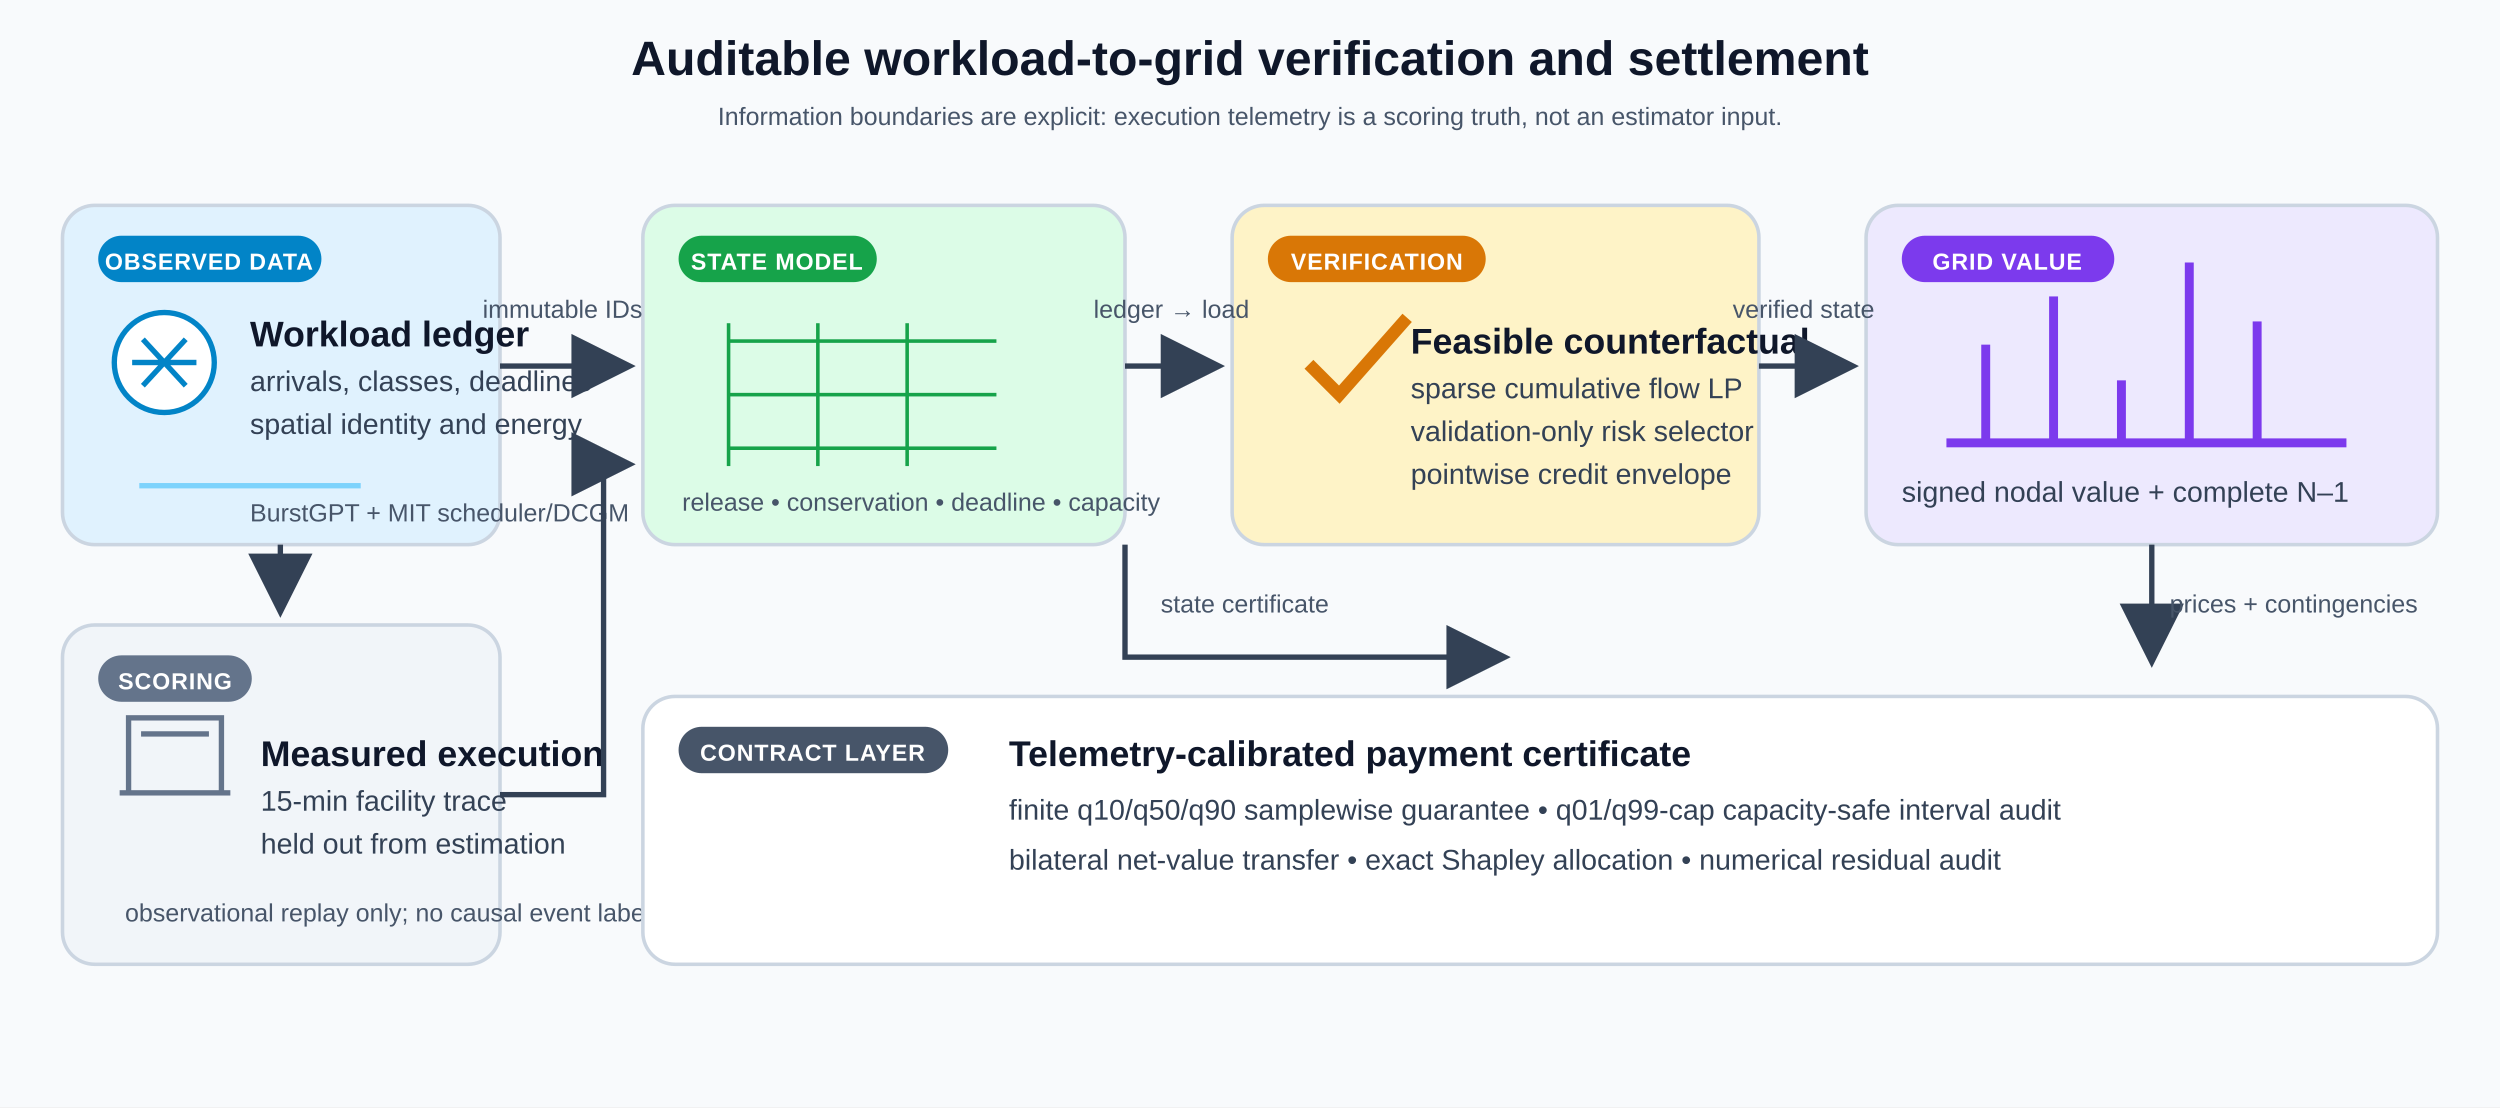
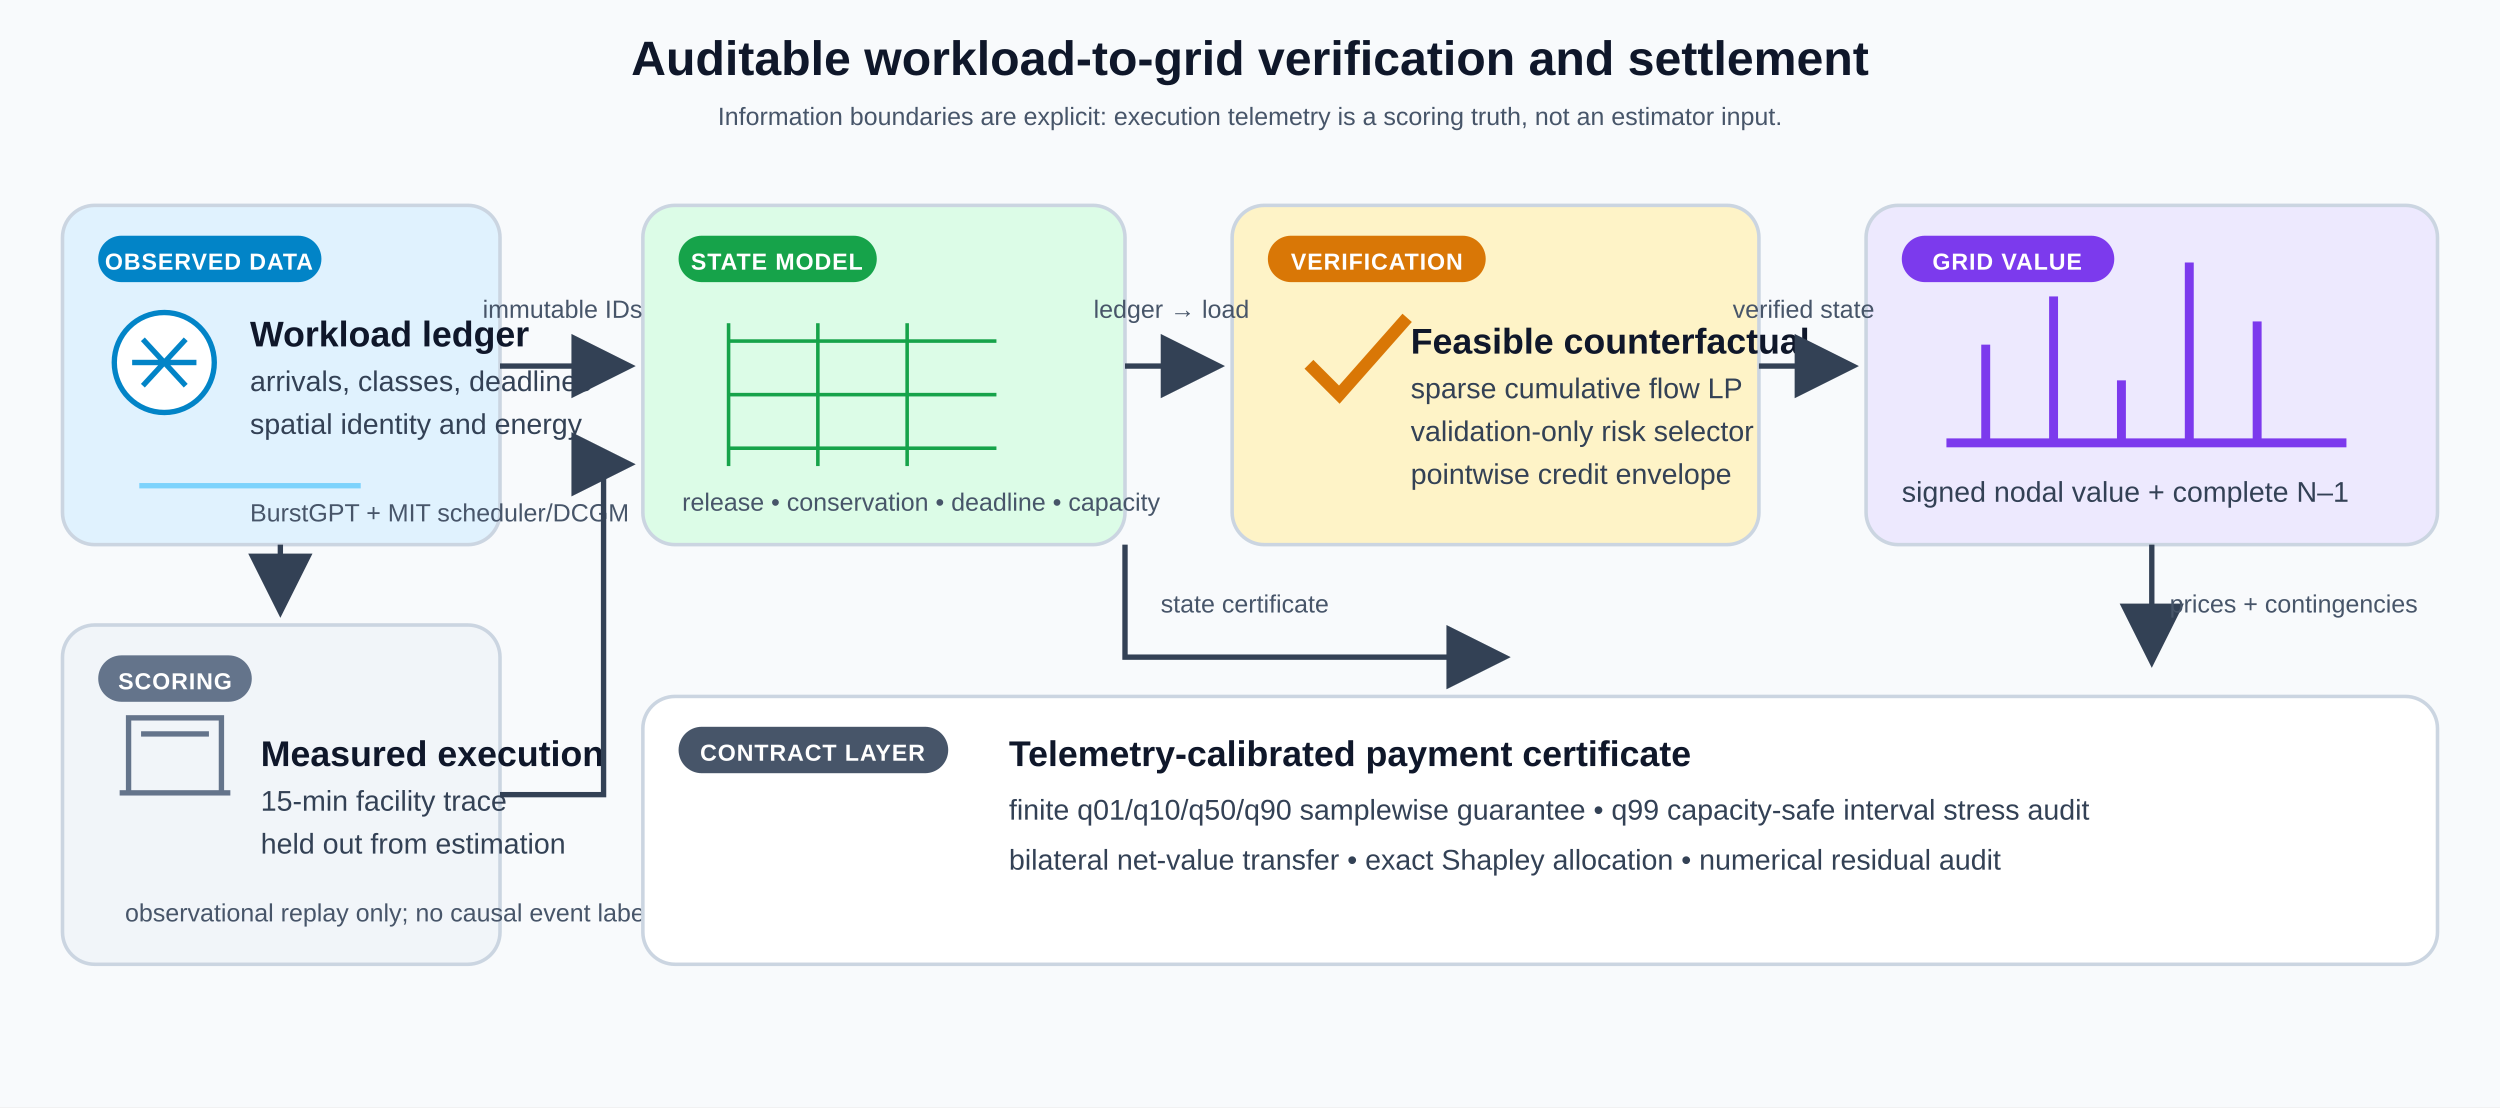
<svg xmlns="http://www.w3.org/2000/svg" width="1400" height="620" viewBox="0 0 1400 620">
  <defs>
    <marker id="arrow" markerWidth="12" markerHeight="12" refX="10" refY="6" orient="auto">
      <path d="M0,0 L12,6 L0,12 z" fill="#334155" />
    </marker>
    <style>
      .title{font:700 27px Arial,sans-serif;fill:#0f172a}.head{font:700 20px Arial,sans-serif;fill:#0f172a}
      .body{font:400 16px Arial,sans-serif;fill:#334155}.small{font:400 14px Arial,sans-serif;fill:#475569}
      .box{stroke:#cbd5e1;stroke-width:2;rx:18} .arrow{stroke:#334155;stroke-width:3;fill:none;marker-end:url(#arrow)}
      .tag{font:700 13px Arial,sans-serif;fill:#fff;letter-spacing:.5px}
    </style>
  </defs>
  <rect width="1400" height="620" fill="#f8fafc" />
  <text x="700" y="42" text-anchor="middle" class="title">Auditable workload-to-grid verification and settlement</text>
  <text x="700" y="70" text-anchor="middle" class="small">Information boundaries are explicit: execution telemetry is a scoring truth, not an estimator input.</text>
  <rect x="35" y="115" width="245" height="190" fill="#e0f2fe" class="box" />
  <rect x="55" y="132" width="125" height="26" rx="13" fill="#0284c7" />
  <text x="117" y="151" text-anchor="middle" class="tag">OBSERVED DATA</text>
  <circle cx="92" cy="203" r="28" fill="#fff" stroke="#0284c7" stroke-width="3" />
  <path d="M74 203h36M80 190l24 26M104 190l-24 26" stroke="#0284c7" stroke-width="3" fill="none" />
  <text x="140" y="194" class="head">Workload ledger</text>
  <text x="140" y="219" class="body">arrivals, classes, deadlines</text>
  <text x="140" y="243" class="body">spatial identity and energy</text>
  <path d="M78 272h124" stroke="#7dd3fc" stroke-width="3" />
  <text x="140" y="292" class="small">BurstGPT + MIT scheduler/DCGM</text>
  <rect x="35" y="350" width="245" height="190" fill="#f1f5f9" class="box" />
  <rect x="55" y="367" width="86" height="26" rx="13" fill="#64748b" />
  <text x="98" y="386" text-anchor="middle" class="tag">SCORING</text>
  <path d="M72 444v-42h52v42M67 444h62M79 411h38" fill="none" stroke="#64748b" stroke-width="3" />
  <text x="146" y="429" class="head">Measured execution</text>
  <text x="146" y="454" class="body">15-min facility trace</text>
  <text x="146" y="478" class="body">held out from estimation</text>
  <text x="70" y="516" class="small">observational replay only; no causal event label</text>
  <rect x="360" y="115" width="270" height="190" fill="#dcfce7" class="box" />
  <rect x="380" y="132" width="111" height="26" rx="13" fill="#16a34a" />
  <text x="435" y="151" text-anchor="middle" class="tag">STATE MODEL</text>
  <path d="M408 191h150M408 221h150M408 251h150M408 181v80M458 181v80M508 181v80" stroke="#16a34a" stroke-width="2" fill="none" />
  <text x="382" y="286" class="small">release • conservation • deadline • capacity</text>
  <rect x="690" y="115" width="295" height="190" fill="#fef3c7" class="box" />
  <rect x="710" y="132" width="122" height="26" rx="13" fill="#d97706" />
  <text x="771" y="151" text-anchor="middle" class="tag">VERIFICATION</text>
  <path d="M733 204l17 17 38-43" stroke="#d97706" stroke-width="7" fill="none" />
  <text x="790" y="198" class="head">Feasible counterfactual</text>
  <text x="790" y="223" class="body">sparse cumulative flow LP</text>
  <text x="790" y="247" class="body">validation-only risk selector</text>
  <text x="790" y="271" class="body">pointwise credit envelope</text>
  <rect x="1045" y="115" width="320" height="190" fill="#ede9fe" class="box" />
  <rect x="1065" y="132" width="119" height="26" rx="13" fill="#7c3aed" />
  <text x="1124" y="151" text-anchor="middle" class="tag">GRID VALUE</text>
  <path d="M1090 248h224M1112 248v-55M1150 248v-82M1188 248v-35M1226 248v-101M1264 248v-68" stroke="#7c3aed" stroke-width="5" />
  <text x="1065" y="281" class="body">signed nodal value + complete N–1</text>
  <path d="M280 205H350" class="arrow" />
  <path d="M630 205H680" class="arrow" />
  <path d="M985 205H1035" class="arrow" />
  <path d="M157 305V340" class="arrow" />
  <path d="M280 445H338V260H350" class="arrow" />
  <text x="315" y="178" text-anchor="middle" class="small">immutable IDs</text>
  <text x="656" y="178" text-anchor="middle" class="small">ledger → load</text>
  <text x="1010" y="178" text-anchor="middle" class="small">verified state</text>
  <rect x="360" y="390" width="1005" height="150" fill="#fff" stroke="#cbd5e1" stroke-width="2" rx="18" />
  <rect x="380" y="407" width="151" height="26" rx="13" fill="#475569" />
  <text x="455" y="426" text-anchor="middle" class="tag">CONTRACT LAYER</text>
  <text x="565" y="429" class="head">Telemetry-calibrated payment certificate</text>
-   <text x="565" y="459" class="body">finite q10/q50/q90 samplewise guarantee  •  q01/q99-cap capacity-safe interval audit</text>
+   <text x="565" y="459" class="body">finite q01/q10/q50/q90 samplewise guarantee  •  q99 capacity-safe interval stress audit</text>
  <text x="565" y="487" class="body">bilateral net-value transfer  •  exact Shapley allocation  •  numerical residual audit</text>
  <path d="M1205 305V368" class="arrow" />
  <path d="M630 305V368H840" class="arrow" />
  <text x="1215" y="343" class="small">prices + contingencies</text>
  <text x="650" y="343" class="small">state certificate</text>
</svg>
